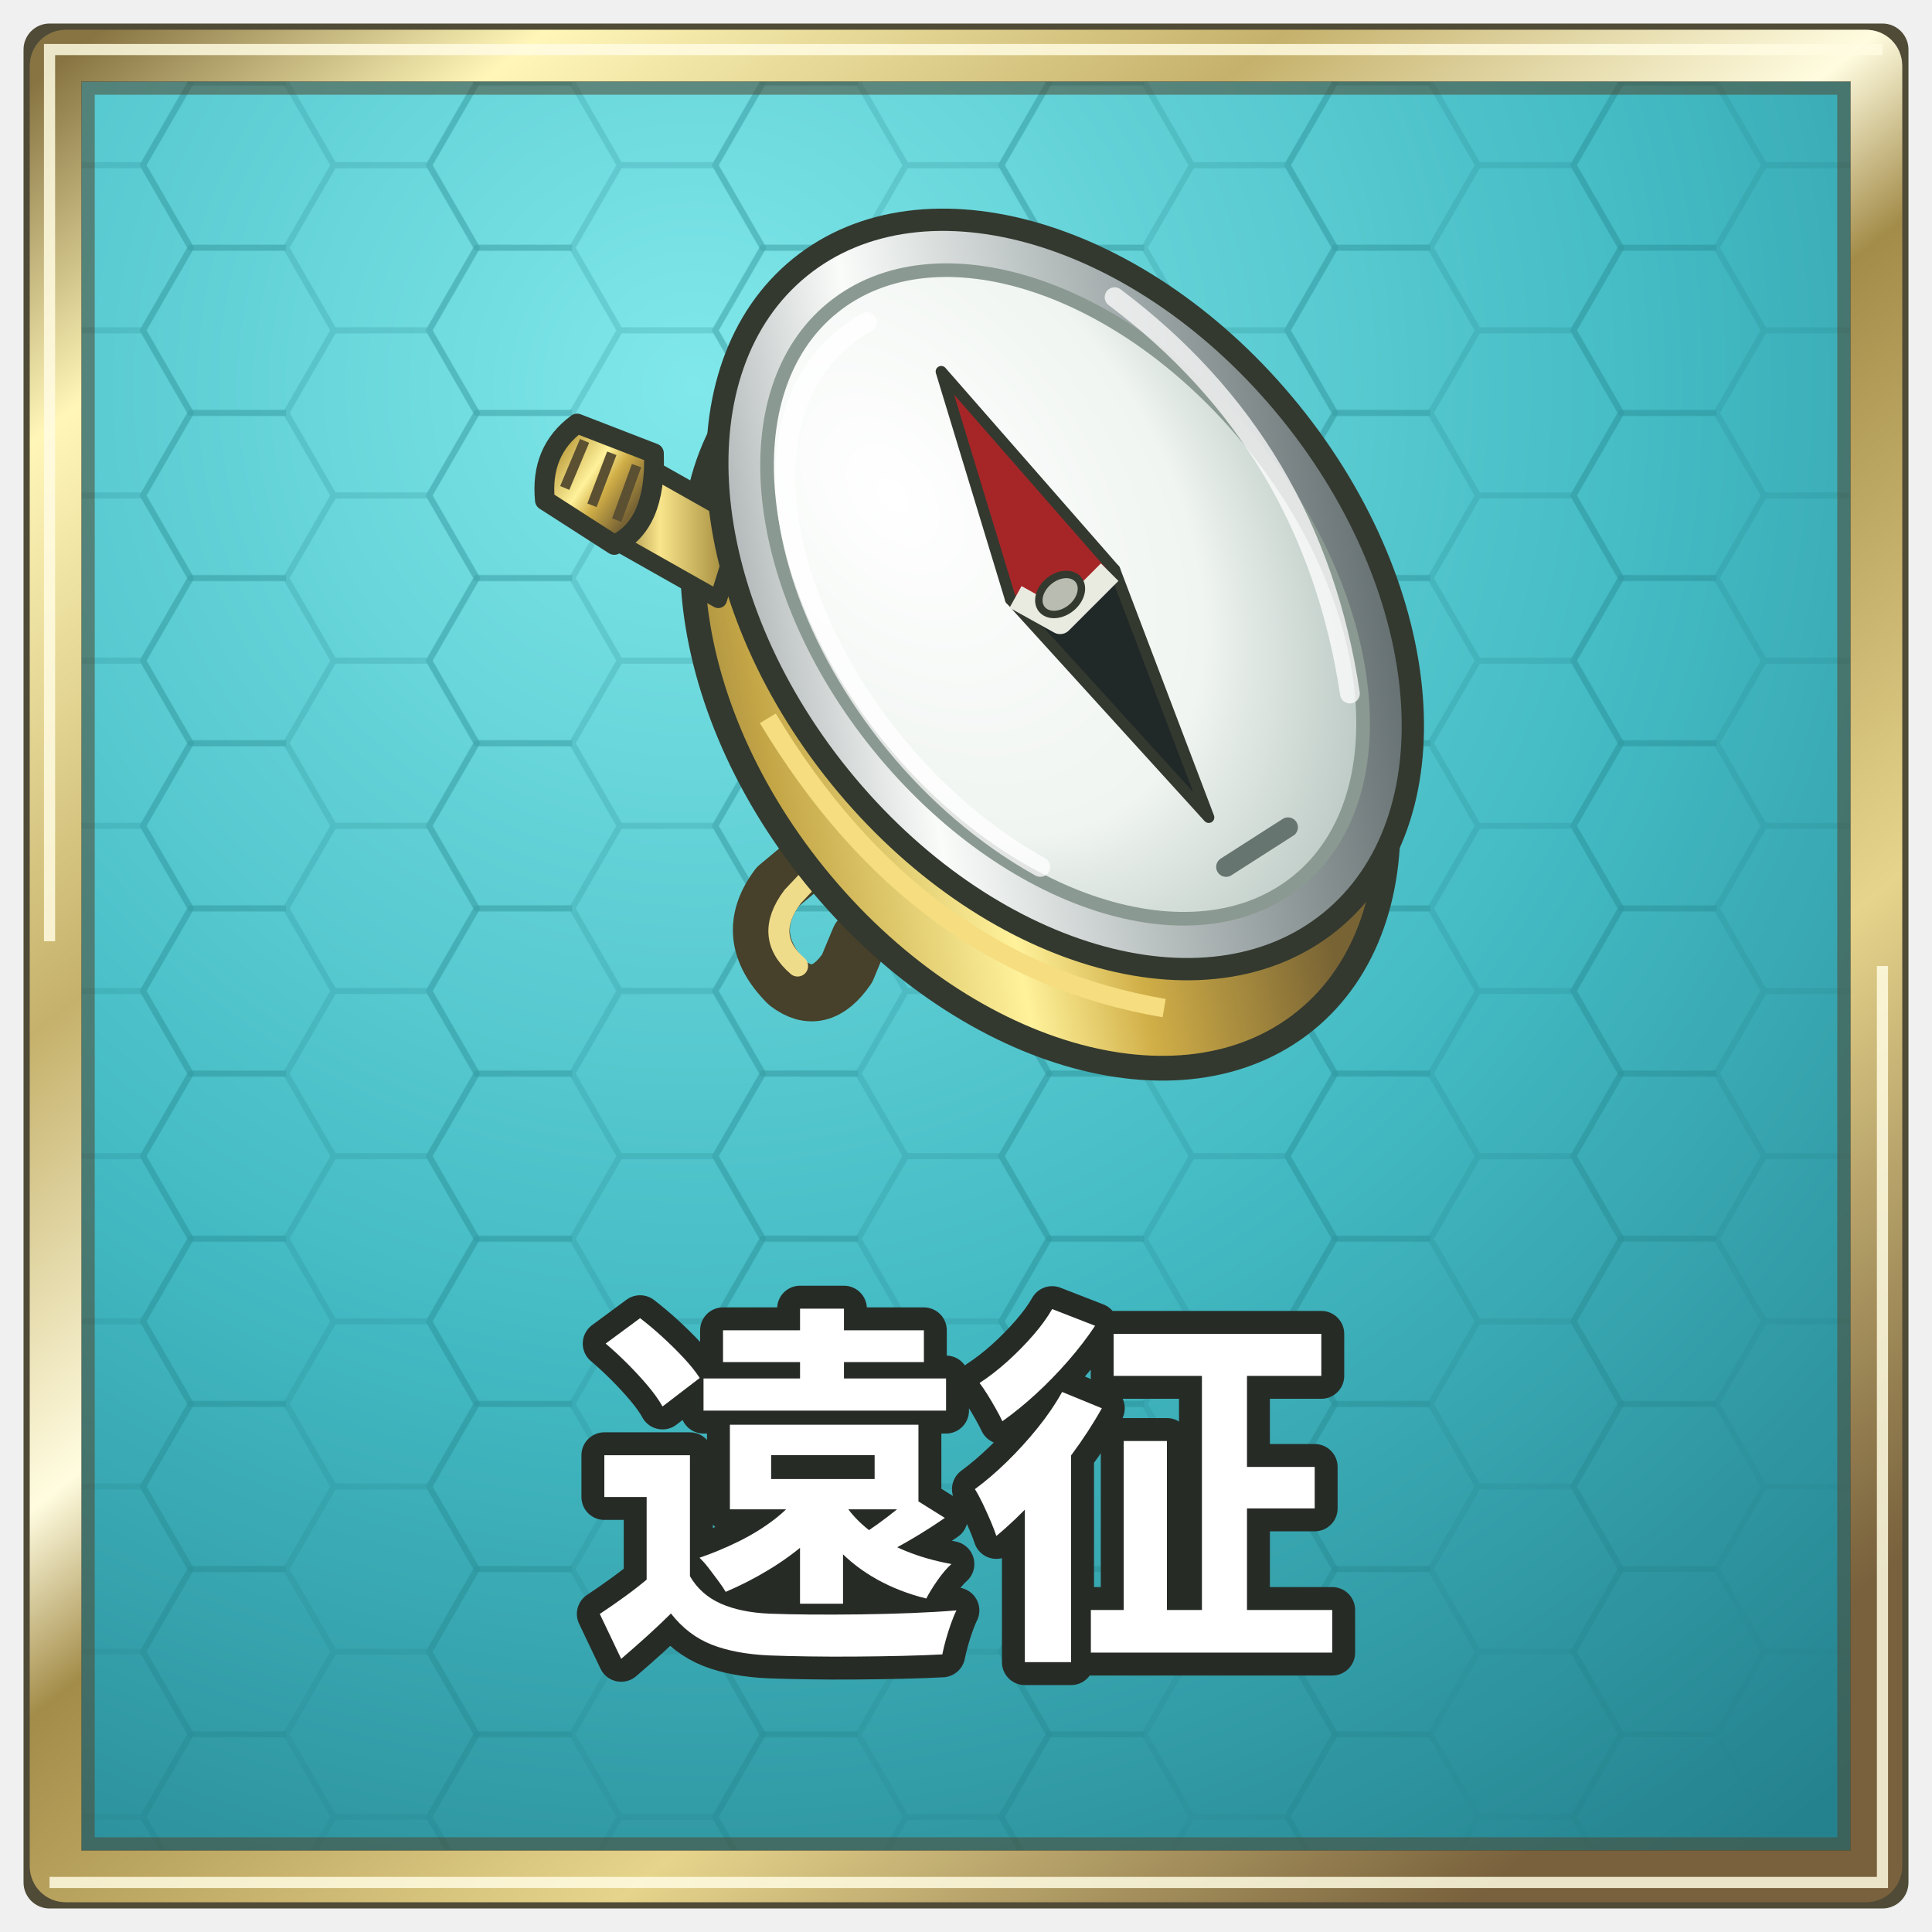
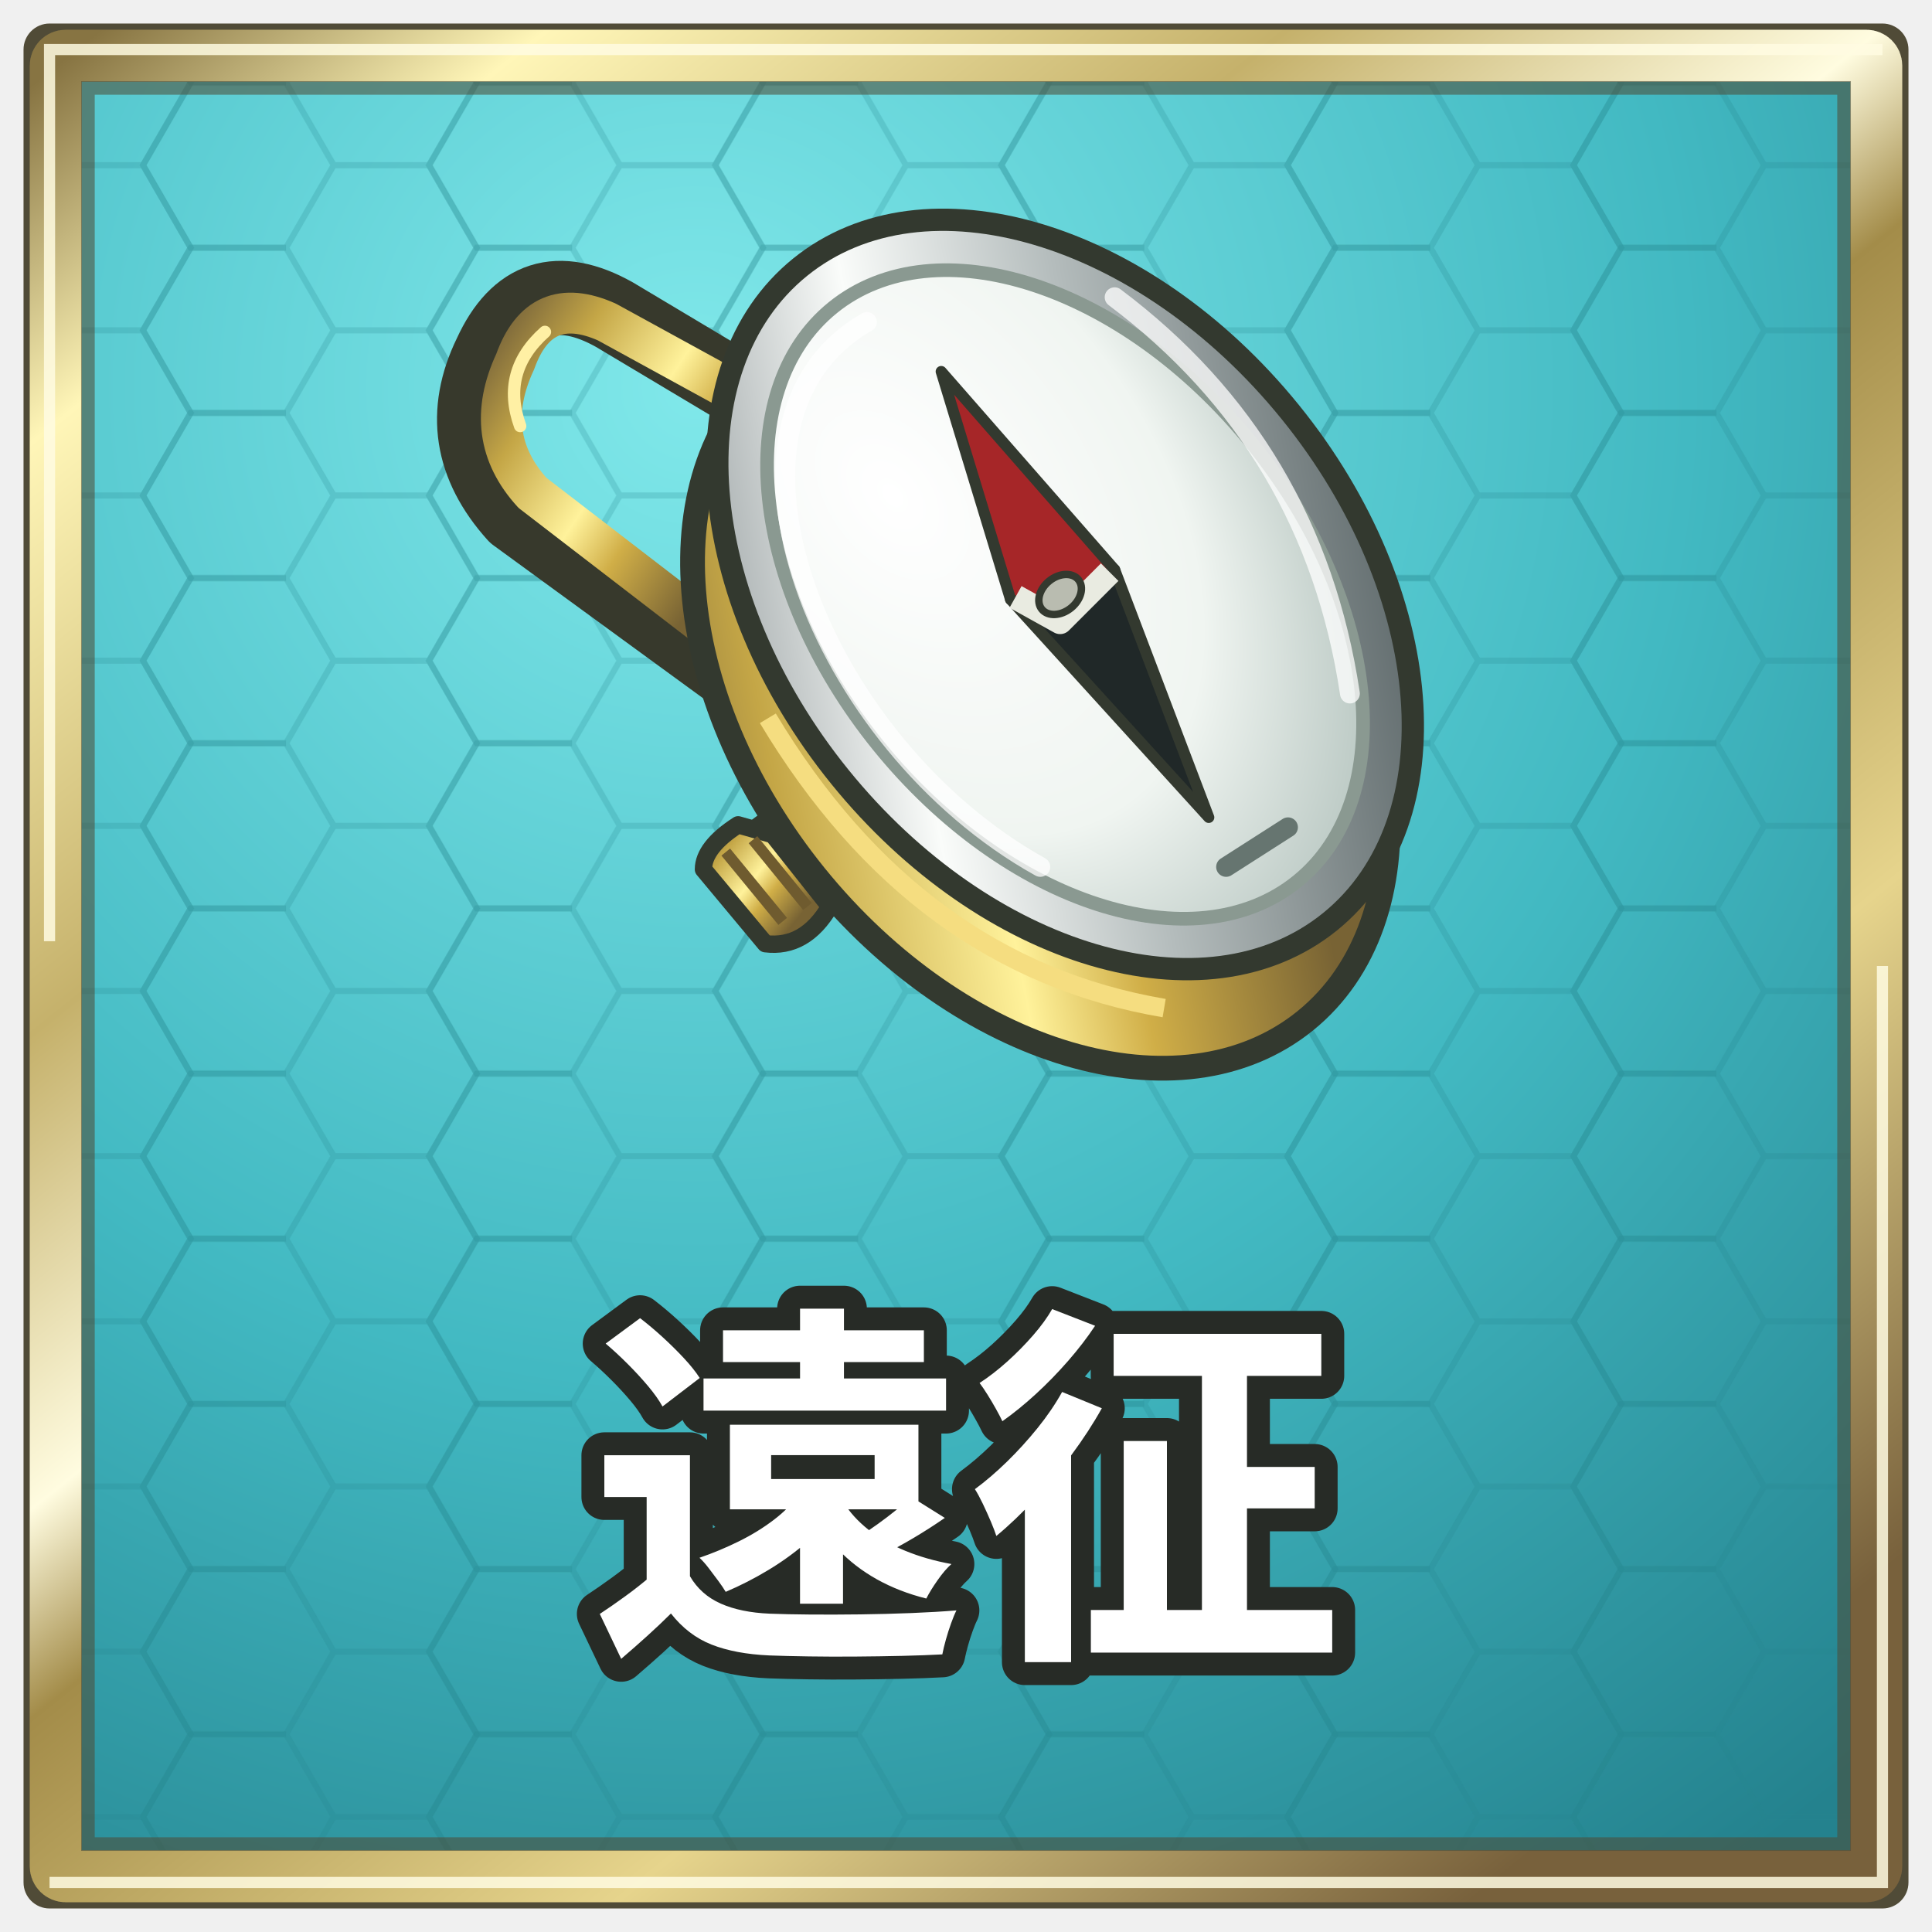
<svg xmlns="http://www.w3.org/2000/svg" viewBox="0 0 78 78">
  <defs>
    <linearGradient id="metal" x1="0" y1="0" x2="1" y2=".8" gradientUnits="objectBoundingBox">
      <stop stop-color="#747e81" />
      <stop offset=".35" stop-color="#fafcfa" />
      <stop offset=".6" stop-color="#b5bdbd" />
      <stop offset="1" stop-color="#566163" />
    </linearGradient>
    <linearGradient id="gold">
      <stop stop-color="#776121" />
      <stop offset=".4" stop-color="#f9e58b" />
      <stop offset="1" stop-color="#8c7328" />
    </linearGradient>
    <pattern patternTransform="scale(.55)" id="honeycomb" width="21" height="12.124" patternUnits="userSpaceOnUse">
      <polygon points="0,6.062 3.5,0.0 10.5,0.0 14,6.062 10.5,12.124 3.5,12.124" fill="none" stroke="#25858d" stroke-width=".45" opacity=".22" />
      <polygon points="10.5,0 14.0,-6.062 21.0,-6.062 24.5,0 21.0,6.062 14.0,6.062" fill="none" stroke="#25858d" stroke-width=".45" opacity=".22" />
      <polygon points="10.5,12.124 14.0,6.062 21.0,6.062 24.5,12.124 21.0,18.186 14.0,18.186" fill="none" stroke="#25858d" stroke-width=".45" opacity=".22" />
    </pattern>
    <radialGradient id="panel" cx=".35" cy=".18" r="1">
      <stop stop-color="#80e8ea" />
      <stop offset=".55" stop-color="#42b9c2" />
      <stop offset="1" stop-color="#24828e" />
    </radialGradient>
    <radialGradient id="dial" cx=".35" cy=".25" r=".8">
      <stop stop-color="#ffffff" />
      <stop offset=".65" stop-color="#f0f5f1" />
      <stop offset="1" stop-color="#bbc9c4" />
    </radialGradient>
    <linearGradient id="frame-metal" x1="0" y1="0" x2=".8" y2="1">
      <stop stop-color="#877442" />
      <stop offset=".12" stop-color="#fff6b8" />
      <stop offset=".32" stop-color="#c5b16b" />
      <stop offset=".48" stop-color="#fffce0" />
      <stop offset=".55" stop-color="#a38c49" />
      <stop offset=".77" stop-color="#e6d48c" />
      <stop offset="1" stop-color="#78613c" />
    </linearGradient>
    <linearGradient id="case-brass" x1="0" y1="0" x2=".85" y2=".65">
      <stop stop-color="#74613a" />
      <stop offset=".25" stop-color="#c4a646" />
      <stop offset=".55" stop-color="#fff29b" />
      <stop offset=".72" stop-color="#d0ae47" />
      <stop offset="1" stop-color="#786334" />
    </linearGradient>
  </defs>
  <rect x="2" y="2" width="74" height="74" rx=".6" fill="url(#panel)" stroke="none" stroke-width="1.2" />
  <rect x="3" y="3" width="72" height="72" fill="url(#honeycomb)" />
  <g id="compass" stroke="#33392f" stroke-linejoin="round">
-     <path d="M33.8 33.8L31.4 35.8Q29.9 37.8 31.8 39.7Q33.1 40.7 34.2 39.1L34.7 37.9" fill="none" stroke="#47402a" stroke-width="2.3" stroke-linecap="round" />
-     <path d="M33.6 34.5L32 36.2Q30.8 37.8 32.2 39" fill="none" stroke="#efdc8b" stroke-width=".85" stroke-linecap="round" />
+     <g id="top-suspension-loop">
+       <path d="M32 17L24.8 12.7Q21.4 10.8 19.8 14.3Q18.1 17.8 20.8 20.8L29.3 27" fill="none" stroke="#37392c" stroke-width="3" stroke-linecap="round" />
+       <path d="M31.8 17L24.5 13Q21.8 11.8 20.8 14.6Q19.4 17.6 21.5 19.9L29.3 25.9" fill="none" stroke="url(#case-brass)" stroke-width="1.65" stroke-linecap="round" />
+       <path d="M22 13.4Q20.2 15 21 17.2" fill="none" stroke="#fff0a4" stroke-width=".5" stroke-linecap="round" />
+     </g>
+     <g id="side-crown">
+       <path d="M33.6 31.1L30 33.8 32.3 36.6 36.2 33.5Z" fill="url(#gold)" stroke-width=".7" />
+       <path d="M29.8 33.3Q28.4 34.2 28.4 35.1L30.9 38.1Q32.5 38.3 33.5 36.6L31.2 33.7Z" fill="url(#case-brass)" stroke-width=".7" />
+       <path d="M29.3 34.4L31.6 37.2M30.4 33.9L32.6 36.6" fill="none" stroke="#6f5b2f" stroke-width=".45" />
+     </g>
    <ellipse cx="42" cy="28" rx="11.7" ry="17" transform="rotate(-39 42 28)" fill="url(#case-brass)" stroke-width="1" />
    <path d="M31 29Q37 39 47 40.7" fill="none" stroke="#f5dd80" stroke-width=".75" />
-     <path d="M30 21L26.1 18.8 24.4 21.6 29 24.2Z" fill="url(#gold)" stroke-width=".7" />
-     <path d="M26.4 18.3L23.3 17.1Q21.8 18.2 22 20.2L24.8 22Q26.5 21.2 26.4 18.3Z" fill="url(#case-brass)" stroke-width=".8" />
-     <path d="M23.6 17.8L22.8 19.7M24.7 18.3L23.9 20.4M25.7 18.8L24.9 21" stroke="#5b5031" stroke-width=".4" />
    <ellipse cx="43" cy="24" rx="11.7" ry="17" transform="rotate(-39 43 24)" fill="url(#metal)" stroke-width=".9" />
    <ellipse cx="43" cy="24" rx="9.7" ry="14.9" transform="rotate(-39 43 24)" fill="url(#dial)" stroke="#8a9991" stroke-width=".55" />
    <path d="M38 15L45 23 42.8 25.1 40.8 24.2Z" fill="#a62628" stroke-width=".45" />
    <path d="M48.8 33L40.8 24.2 42.8 25.1 45 23Z" fill="#202828" stroke-width=".45" />
    <path d="M41 24.1L42.8 25.1 44.8 23.1" fill="none" stroke="#e9ebe1" stroke-width="1" />
    <ellipse cx="42.8" cy="24" rx=".95" ry=".7" transform="rotate(-39 42.8 24)" fill="#b9bcb0" stroke-width=".3" />
    <path d="M35 13C28 17 33 30 42 35M45 12Q53 18 54.5 28" fill="none" stroke="#fff" stroke-width=".8" stroke-opacity=".75" stroke-linecap="round" />
    <path d="M49.5 35L52 33.4" stroke="#667570" stroke-width=".8" stroke-linecap="round" />
  </g>
  <rect x="1.35" y="1.35" width="75.3" height="75.3" rx=".65" fill="none" stroke="#504b37" stroke-width=".8" />
  <rect x="2.25" y="2.25" width="73.5" height="73.5" rx=".4" fill="none" stroke="url(#frame-metal)" stroke-width="2.1" />
  <path d="M2 38V2H76M2 76H76V39" fill="none" stroke="#fffbe2" stroke-opacity=".85" stroke-width=".45" />
  <rect x="3.55" y="3.55" width="70.9" height="70.9" fill="none" stroke="#4f4a34" stroke-opacity=".55" stroke-width=".55" />
  <path d="M27.855 58.752V64.359H26.107V60.438H24.399V58.752ZM27.855 63.636Q28.292 64.385 29.099 64.742Q29.906 65.099 31.07 65.148Q31.755 65.175 32.716 65.183Q33.677 65.19 34.734 65.177Q35.791 65.163 36.805 65.123Q37.82 65.082 38.614 65.016Q38.513 65.216 38.398 65.537Q38.283 65.857 38.189 66.192Q38.095 66.526 38.044 66.792Q37.339 66.83 36.426 66.852Q35.513 66.873 34.54 66.88Q33.567 66.888 32.658 66.874Q31.75 66.861 31.053 66.834Q29.685 66.773 28.729 66.397Q27.774 66.02 27.088 65.141Q26.636 65.59 26.145 66.034Q25.654 66.479 25.079 66.972L24.215 65.159Q24.699 64.84 25.239 64.448Q25.78 64.056 26.271 63.636ZM24.452 54.244 25.842 53.218Q26.284 53.556 26.75 53.982Q27.216 54.408 27.613 54.835Q28.01 55.261 28.25 55.633L26.747 56.784Q26.543 56.412 26.164 55.96Q25.785 55.509 25.334 55.059Q24.883 54.608 24.452 54.244ZM31.133 58.747V59.712H35.311V58.747ZM29.468 57.52H37.08V60.935H29.468ZM28.403 55.653H38.195V56.951H28.403ZM29.19 53.708H37.3V54.99H29.19ZM32.3 52.833H34.073V56.51H32.3ZM32.299 60.343H34.035V64.747H32.299ZM32.282 60.308 33.873 60.812Q33.364 61.565 32.627 62.214Q31.889 62.862 31.032 63.379Q30.176 63.896 29.298 64.267Q29.196 64.091 29.005 63.832Q28.814 63.572 28.611 63.308Q28.408 63.044 28.24 62.891Q29.051 62.613 29.828 62.229Q30.606 61.845 31.242 61.359Q31.879 60.873 32.282 60.308ZM36.79 60.434 38.145 61.282Q37.541 61.7 36.907 62.077Q36.273 62.454 35.75 62.709L34.731 62.007Q35.062 61.799 35.443 61.526Q35.824 61.252 36.183 60.962Q36.542 60.672 36.79 60.434ZM34.037 60.628Q34.425 61.254 35.061 61.757Q35.696 62.26 36.551 62.611Q37.405 62.962 38.412 63.144Q38.143 63.382 37.854 63.795Q37.564 64.208 37.397 64.537Q36.307 64.265 35.409 63.765Q34.512 63.265 33.837 62.554Q33.163 61.843 32.697 60.95ZM42.881 56.197 44.484 56.855Q43.966 57.784 43.259 58.737Q42.553 59.69 41.774 60.532Q40.995 61.375 40.225 62.011Q40.159 61.8 40.008 61.441Q39.856 61.082 39.68 60.713Q39.503 60.344 39.359 60.121Q40.002 59.648 40.652 59.014Q41.302 58.38 41.885 57.659Q42.468 56.938 42.881 56.197ZM42.479 52.851 44.212 53.525Q43.746 54.228 43.124 54.942Q42.502 55.655 41.822 56.279Q41.143 56.902 40.469 57.379Q40.367 57.164 40.207 56.878Q40.047 56.591 39.868 56.305Q39.689 56.019 39.548 55.835Q40.112 55.468 40.672 54.964Q41.231 54.46 41.712 53.907Q42.192 53.354 42.479 52.851ZM41.376 59.642 43.16 57.85 43.243 57.901V67.106H41.376ZM44.961 53.851H53.345V55.548H44.961ZM49.402 59.224H53.078V60.898H49.402ZM44.041 64.999H53.785V66.721H44.041ZM45.367 58.177H47.112V65.968H45.367ZM48.525 54.404H50.344V66.056H48.525Z" fill="#fff" stroke="#272b26" stroke-width="1.85" stroke-linejoin="round" paint-order="stroke fill" id="operation-label" />
</svg>
